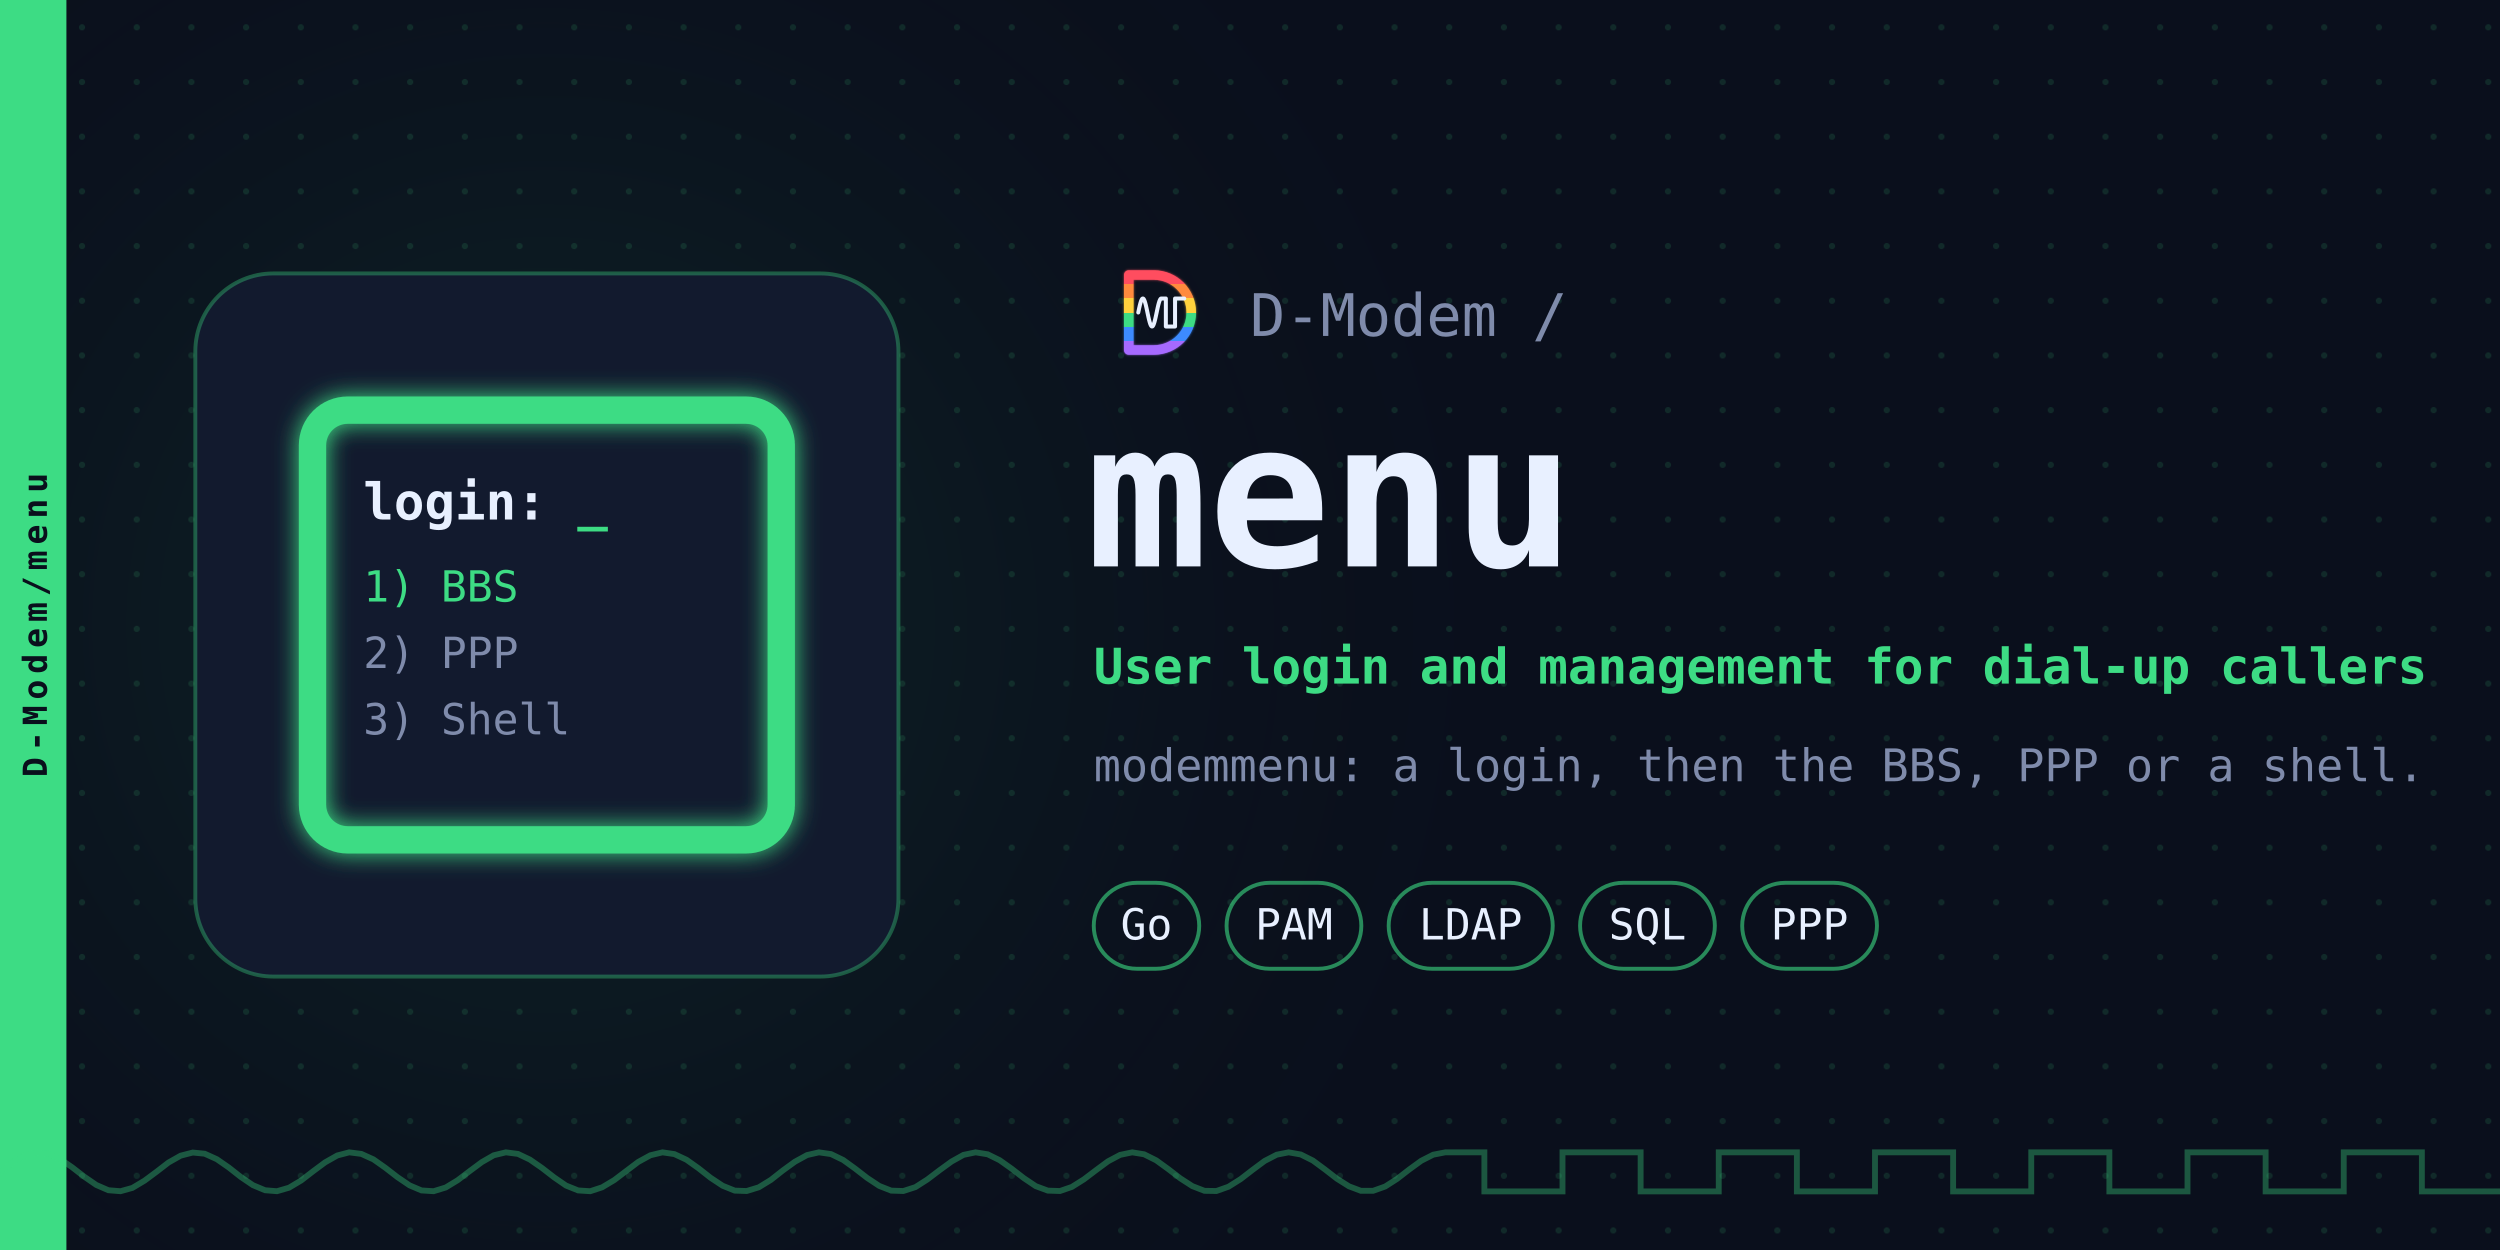
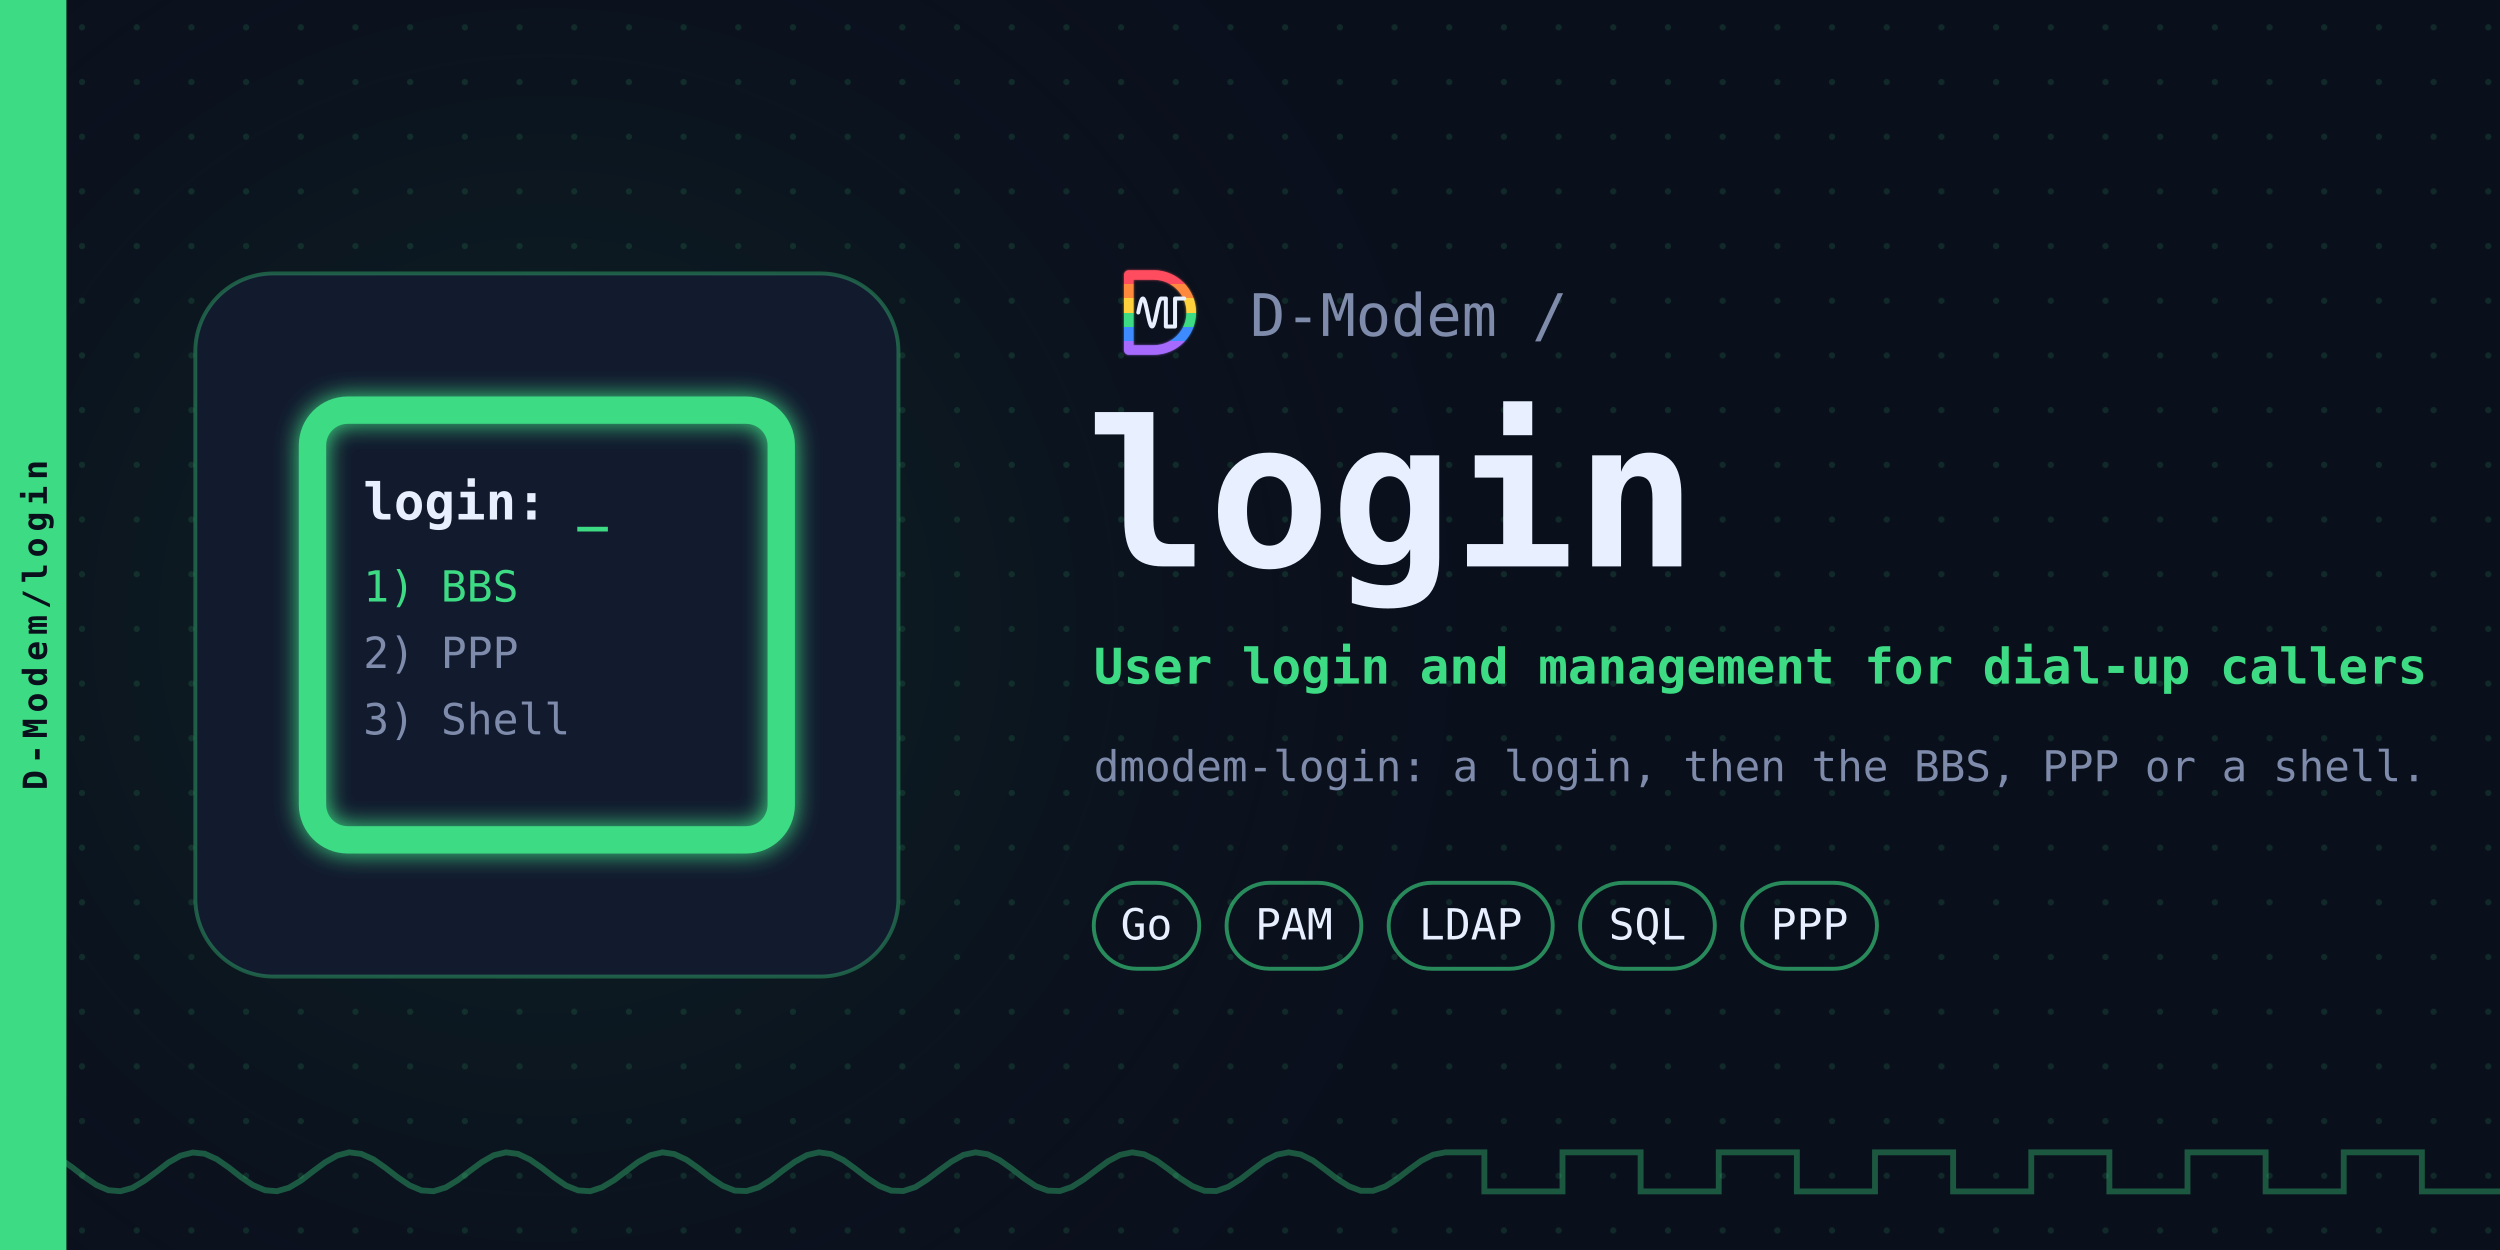
<svg xmlns="http://www.w3.org/2000/svg" width="1280" height="640" viewBox="0 0 1280 640">
  <defs>
    <pattern id="qam" width="28" height="28" patternUnits="userSpaceOnUse">
      <circle cx="14" cy="14" r="1.6" fill="#3ddc84" opacity="0.13" />
    </pattern>
    <radialGradient id="vig" cx="50%" cy="45%" r="75%">
      <stop offset="0" stop-color="#3ddc84" stop-opacity="0.10" />
      <stop offset="1" stop-color="#0a0f1c" stop-opacity="0" />
    </radialGradient>
    <radialGradient id="vig2" gradientUnits="userSpaceOnUse" cx="280" cy="320" r="520">
      <stop offset="0" stop-color="#3ddc84" stop-opacity="0.12" />
      <stop offset="1" stop-color="#0a0f1c" stop-opacity="0" />
    </radialGradient>
    <linearGradient id="books" gradientUnits="userSpaceOnUse" x1="0" y1="81" x2="0" y2="419">
      <stop offset="0" stop-color="#ff4d5e" />
      <stop offset="0.167" stop-color="#ff4d5e" />
      <stop offset="0.167" stop-color="#ff8a3d" />
      <stop offset="0.333" stop-color="#ff8a3d" />
      <stop offset="0.333" stop-color="#ffd23d" />
      <stop offset="0.5" stop-color="#ffd23d" />
      <stop offset="0.5" stop-color="#3ddc84" />
      <stop offset="0.667" stop-color="#3ddc84" />
      <stop offset="0.667" stop-color="#3d8bff" />
      <stop offset="0.833" stop-color="#3d8bff" />
      <stop offset="0.833" stop-color="#a66bff" />
      <stop offset="1" stop-color="#a66bff" />
    </linearGradient>
    <filter id="glow" x="-30%" y="-30%" width="160%" height="160%">
      <feGaussianBlur stdDeviation="6" result="b" />
      <feMerge>
        <feMergeNode in="b" />
        <feMergeNode in="SourceGraphic" />
      </feMerge>
    </filter>
  </defs>
  <rect width="1280" height="640" fill="#0a0f1c" />
  <rect width="1280" height="640" fill="url(#qam)" />
  <rect width="1280" height="640" fill="url(#vig2)" />
  <rect x="100" y="140" width="360" height="360" rx="40" fill="#121a2e" stroke="#3ddc84" stroke-opacity="0.35" stroke-width="2" />
  <g transform="translate(130 170)">
    <rect x="30" y="40" width="240" height="220" rx="18" stroke="#3ddc84" stroke-width="14" stroke-linecap="round" stroke-linejoin="round" fill="none" filter="url(#glow)" />
    <text x="56" y="96" font-family="'SauceCodePro Nerd Font Mono', 'Source Code Pro', monospace" font-size="26" font-weight="700" fill="#e8f0ff">login: <tspan fill="#3ddc84">_</tspan>
    </text>
    <text x="56" y="138" font-family="'SauceCodePro Nerd Font Mono', 'Source Code Pro', monospace" font-size="22" fill="#3ddc84">1) BBS</text>
    <text x="56" y="172" font-family="'SauceCodePro Nerd Font Mono', 'Source Code Pro', monospace" font-size="22" fill="#7f8bab">2) PPP</text>
    <text x="56" y="206" font-family="'SauceCodePro Nerd Font Mono', 'Source Code Pro', monospace" font-size="22" fill="#7f8bab">3) Shell</text>
  </g>
  <g transform="translate(560 128)">
    <g transform="scale(0.128)">
      <path d="M140 100 H240 A150 150 0 0 1 240 400 H140 Z" fill="none" stroke="url(#books)" stroke-width="38" stroke-linejoin="round" filter="url(#glow)" />
      <path d="M178.0,250.0 L178.8,246.3 L179.5,242.7 L180.3,239.1 L181.1,235.5 L181.8,232.0 L182.6,228.6 L183.4,225.2 L184.1,222.0 L184.9,218.9 L185.7,215.9 L186.4,213.1 L187.2,210.4 L188.0,207.9 L188.7,205.6 L189.5,203.4 L190.3,201.5 L191.0,199.8 L191.8,198.3 L192.6,197.0 L193.3,195.9 L194.1,195.1 L194.9,194.5 L195.6,194.1 L196.4,194.0 L197.2,194.1 L197.9,194.5 L198.7,195.1 L199.5,195.9 L200.2,197.0 L201.0,198.3 L201.8,199.8 L202.5,201.5 L203.3,203.4 L204.1,205.6 L204.8,207.9 L205.6,210.4 L206.4,213.1 L207.1,215.9 L207.9,218.9 L208.7,222.0 L209.4,225.2 L210.2,228.6 L211.0,232.0 L211.7,235.5 L212.5,239.1 L213.3,242.7 L214.0,246.3 L214.8,250.0 L215.6,253.7 L216.3,257.3 L217.1,260.9 L217.9,264.5 L218.6,268.0 L219.4,271.4 L220.2,274.8 L220.9,278.0 L221.7,281.1 L222.5,284.1 L223.2,286.9 L224.0,289.6 L224.8,292.1 L225.5,294.4 L226.3,296.6 L227.1,298.5 L227.8,300.2 L228.6,301.7 L229.4,303.0 L230.1,304.1 L230.9,304.9 L231.7,305.5 L232.4,305.9 L233.2,306.0 L234.0,305.9 L234.7,305.5 L235.5,304.9 L236.3,304.1 L237.0,303.0 L237.8,301.7 L238.6,300.2 L239.3,298.5 L240.1,296.6 L240.9,294.4 L241.6,292.1 L242.4,289.6 L243.2,286.9 L243.9,284.1 L244.7,281.1 L245.5,278.0 L246.2,274.8 L247.0,271.4 L247.8,268.0 L248.5,264.5 L249.3,260.9 L250.1,257.3 L250.8,253.7 L251.6,250.0 L252.4,246.3 L253.1,242.7 L253.9,239.1 L254.7,235.5 L255.4,232.0 L256.2,228.6 L257.0,225.2 L257.7,222.0 L258.5,218.9 L259.3,215.9 L260.0,213.1 L260.8,210.4 L261.6,207.9 L262.3,205.6 L263.1,203.4 L263.9,201.5 L264.6,199.8 L265.4,198.3 L266.2,197.0 L266.9,195.9 L267.7,195.1 L268.5,194.5 L269.2,194.1 L270.0,194.0 H288.4 V306.0 H325.2 V194.0 H362.0" fill="none" stroke="#e8f0ff" stroke-width="16" stroke-linecap="round" stroke-linejoin="round" />
    </g>
  </g>
  <text x="640" y="172" font-family="'SauceCodePro Nerd Font Mono', 'Source Code Pro', monospace" font-size="30" fill="#7f8bab">D-Modem /</text>
-   <text x="556" y="290" font-family="'SauceCodePro Nerd Font Mono', 'Source Code Pro', monospace" font-weight="800" font-size="104" fill="#e8f0ff">menu</text>
+   <text x="556" y="290" font-family="'SauceCodePro Nerd Font Mono', 'Source Code Pro', monospace" font-weight="800" font-size="104" fill="#e8f0ff">login</text>
  <text x="560" y="350" font-family="'SauceCodePro Nerd Font Mono', 'Source Code Pro', monospace" font-weight="700" font-size="25.2" fill="#3ddc84">User login and management for dial-up callers</text>
-   <text x="560" y="400" font-family="'SauceCodePro Nerd Font Mono', 'Source Code Pro', monospace" font-size="23.1" fill="#7f8bab">modemmenu: a login, then the BBS, PPP or a shell.</text>
+   <text x="560" y="400" font-family="'SauceCodePro Nerd Font Mono', 'Source Code Pro', monospace" font-size="21.8" fill="#7f8bab">dmodem-login: a login, then the BBS, PPP or a shell.</text>
  <rect x="560" y="452" width="54" height="44" rx="22" fill="none" stroke="#3ddc84" stroke-opacity="0.6" stroke-width="2" />
  <text x="587.0" y="481" text-anchor="middle" font-family="'SauceCodePro Nerd Font Mono', 'Source Code Pro', monospace" font-size="22" fill="#e8f0ff">Go</text>
  <rect x="628" y="452" width="69" height="44" rx="22" fill="none" stroke="#3ddc84" stroke-opacity="0.6" stroke-width="2" />
  <text x="662.5" y="481" text-anchor="middle" font-family="'SauceCodePro Nerd Font Mono', 'Source Code Pro', monospace" font-size="22" fill="#e8f0ff">PAM</text>
  <rect x="711" y="452" width="84" height="44" rx="22" fill="none" stroke="#3ddc84" stroke-opacity="0.6" stroke-width="2" />
  <text x="753.0" y="481" text-anchor="middle" font-family="'SauceCodePro Nerd Font Mono', 'Source Code Pro', monospace" font-size="22" fill="#e8f0ff">LDAP</text>
  <rect x="809" y="452" width="69" height="44" rx="22" fill="none" stroke="#3ddc84" stroke-opacity="0.6" stroke-width="2" />
  <text x="843.5" y="481" text-anchor="middle" font-family="'SauceCodePro Nerd Font Mono', 'Source Code Pro', monospace" font-size="22" fill="#e8f0ff">SQL</text>
  <rect x="892" y="452" width="69" height="44" rx="22" fill="none" stroke="#3ddc84" stroke-opacity="0.6" stroke-width="2" />
  <text x="926.5" y="481" text-anchor="middle" font-family="'SauceCodePro Nerd Font Mono', 'Source Code Pro', monospace" font-size="22" fill="#e8f0ff">PPP</text>
  <rect x="0" y="0" width="34" height="640" fill="#3ddc84" />
-   <text transform="translate(24 320) rotate(-90)" text-anchor="middle" font-family="'SauceCodePro Nerd Font Mono', 'Source Code Pro', monospace" font-weight="800" font-size="17" letter-spacing="3" fill="#0a0f1c">D-Modem/menu</text>
+   <text transform="translate(24 320) rotate(-90)" text-anchor="middle" font-family="'SauceCodePro Nerd Font Mono', 'Source Code Pro', monospace" font-weight="800" font-size="17" letter-spacing="3" fill="#0a0f1c">D-Modem/login</text>
  <path d="M0.0,600.0 L6.2,595.3 L12.3,591.8 L18.5,590.1 L24.7,590.7 L30.8,593.4 L37.0,597.7 L43.2,602.5 L49.3,606.7 L55.5,609.4 L61.7,609.9 L67.8,608.2 L74.0,604.5 L80.2,599.9 L86.3,595.2 L92.5,591.7 L98.7,590.1 L104.8,590.7 L111.0,593.5 L117.2,597.8 L123.3,602.6 L129.5,606.8 L135.7,609.4 L141.8,609.9 L148.0,608.1 L154.2,604.4 L160.3,599.7 L166.5,595.1 L172.7,591.6 L178.8,590.0 L185.0,590.8 L191.2,593.6 L197.3,597.9 L203.5,602.7 L209.7,606.9 L215.8,609.5 L222.0,609.9 L228.2,608.0 L234.3,604.3 L240.5,599.6 L246.7,595.0 L252.8,591.5 L259.0,590.0 L265.2,590.8 L271.3,593.7 L277.5,598.0 L283.7,602.8 L289.8,607.0 L296.0,609.5 L302.2,609.9 L308.3,607.9 L314.5,604.2 L320.7,599.5 L326.8,594.9 L333.0,591.5 L339.2,590.0 L345.3,590.9 L351.5,593.8 L357.7,598.2 L363.8,603.0 L370.0,607.1 L376.2,609.6 L382.3,609.8 L388.5,607.9 L394.7,604.1 L400.8,599.3 L407.0,594.8 L413.2,591.4 L419.3,590.0 L425.5,590.9 L431.7,593.9 L437.8,598.3 L444.0,603.1 L450.2,607.2 L456.3,609.6 L462.5,609.8 L468.7,607.8 L474.8,603.9 L481.0,599.2 L487.2,594.7 L493.3,591.3 L499.5,590.0 L505.7,591.0 L511.8,594.0 L518.0,598.4 L524.2,603.2 L530.3,607.3 L536.5,609.6 L542.7,609.8 L548.8,607.7 L555.0,603.8 L561.2,599.1 L567.3,594.6 L573.5,591.3 L579.7,590.0 L585.8,591.0 L592.0,594.1 L598.2,598.6 L604.3,603.3 L610.5,607.3 L616.7,609.7 L622.8,609.8 L629.0,607.6 L635.2,603.7 L641.3,599.0 L647.5,594.4 L653.7,591.2 L659.8,590.0 L666.0,591.1 L672.2,594.2 L678.3,598.7 L684.5,603.5 L690.7,607.4 L696.8,609.7 L703.0,609.7 L709.2,607.5 L715.3,603.6 L721.5,598.8 L727.7,594.3 L733.8,591.2 L740.0,590.0 H760.0 V610.0 H800.0 V590.0 H840.0 V610.0 H880.0 V590.0 H920.0 V610.0 H960.0 V590.0 H1000.0 V610.0 H1040.0 V590.0 H1080.0 V610.0 H1120.0 V590.0 H1160.0 V610.0 H1200.0 V590.0 H1240.0 V610.0 H1280.0" fill="none" stroke="#3ddc84" stroke-opacity="0.35" stroke-width="3" />
</svg>
